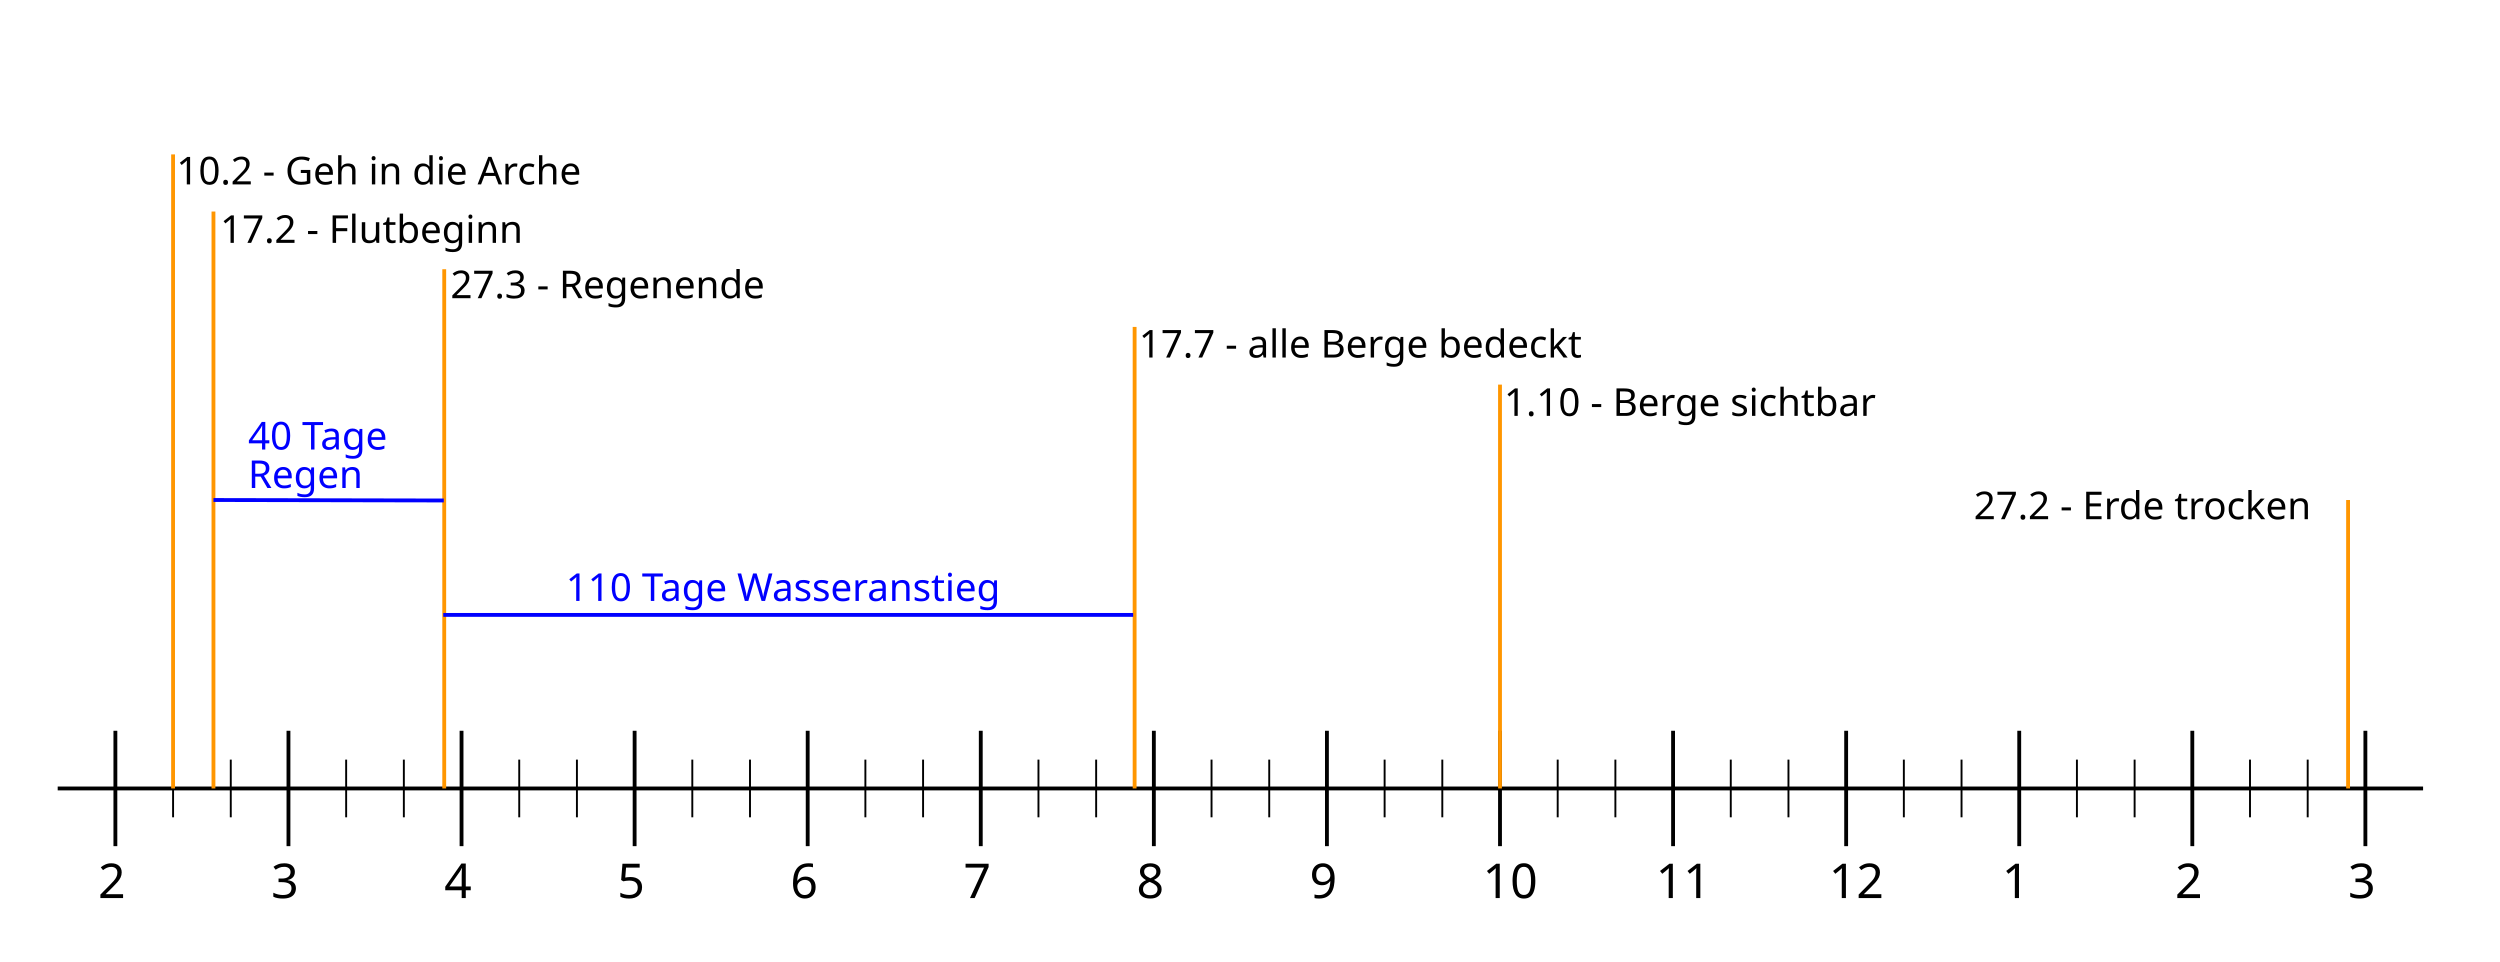
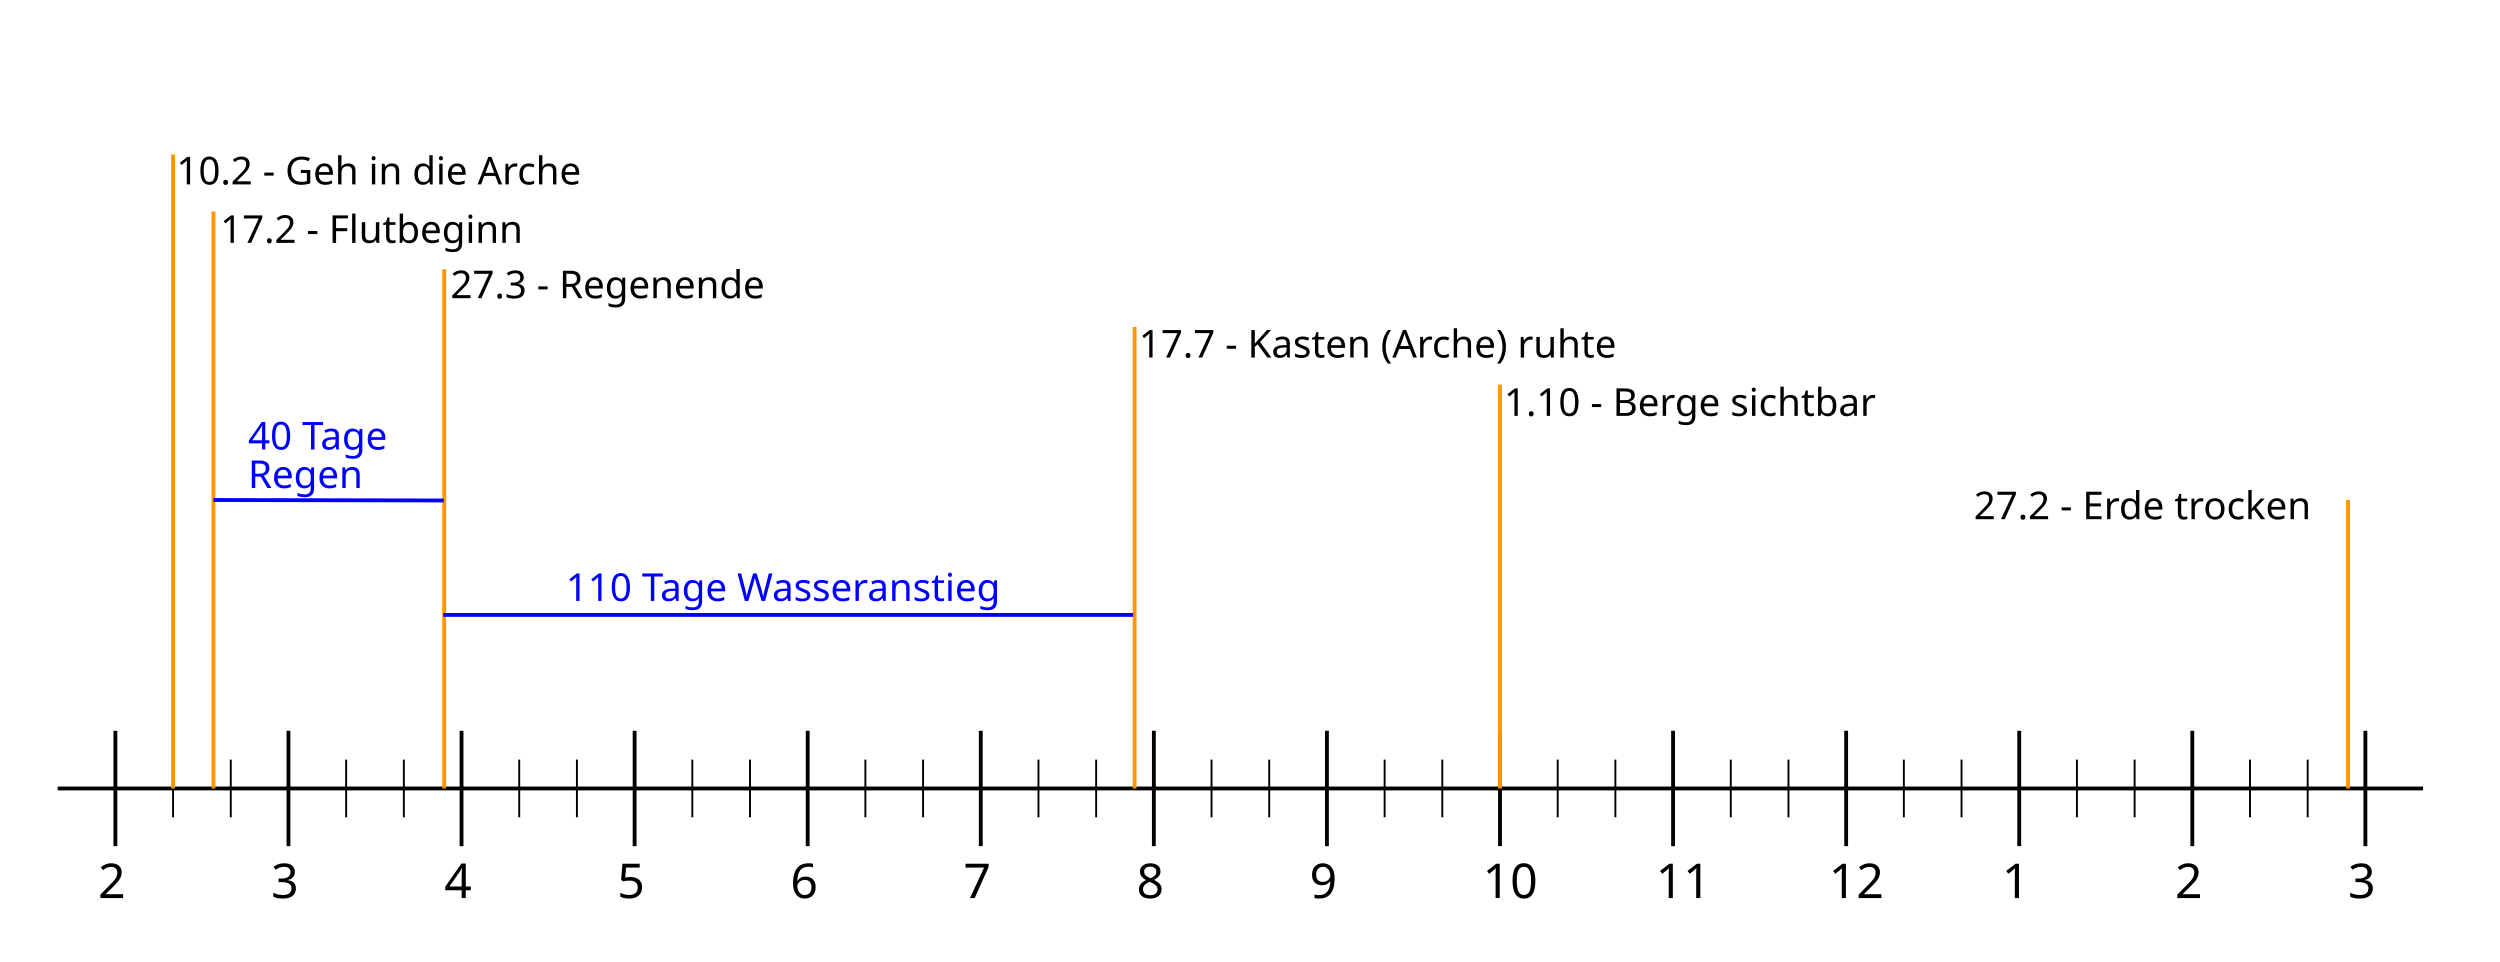
<svg xmlns="http://www.w3.org/2000/svg" width="1300" height="500" viewBox="0 0 1300 500" id="svg2" version="1.1">
  <defs id="defs4">
    <marker orient="auto" refY="0.0" refX="0.0" id="Arrow2Sstart" style="overflow:visible">
      <path id="path4845" style="fill-rule:evenodd;stroke-width:0.625;stroke-linejoin:round;stroke:#0000ff;stroke-opacity:1;fill:#0000ff;fill-opacity:1" d="M 8.719,4.034 L -2.207,0.016 L 8.719,-4.002 C 6.973,-1.63 6.983,1.616 8.719,4.034 z " transform="scale(0.3) translate(-2.3,0)" />
    </marker>
    <marker orient="auto" refY="0.0" refX="0.0" id="Arrow2Lstart" style="overflow:visible">
      <path id="path4833" style="fill-rule:evenodd;stroke-width:0.625;stroke-linejoin:round;stroke:#0000ff;stroke-opacity:1;fill:#0000ff;fill-opacity:1" d="M 8.719,4.034 L -2.207,0.016 L 8.719,-4.002 C 6.973,-1.63 6.983,1.616 8.719,4.034 z " transform="scale(1.1) translate(1,0)" />
    </marker>
    <marker orient="auto" refY="0.0" refX="0.0" id="Arrow1Lstart" style="overflow:visible">
      <path id="path4815" d="M 0.0,0.0 L 5.0,-5.0 L -12.5,0.0 L 5.0,5.0 L 0.0,0.0 z " style="fill-rule:evenodd;stroke:#0000ff;stroke-width:1pt;stroke-opacity:1;fill:#0000ff;fill-opacity:1" transform="scale(0.8) translate(12.5,0)" />
    </marker>
    <marker orient="auto" refY="0.0" refX="0.0" id="Arrow1Mstart" style="overflow:visible">
      <path id="path4821" d="M 0.0,0.0 L 5.0,-5.0 L -12.5,0.0 L 5.0,5.0 L 0.0,0.0 z " style="fill-rule:evenodd;stroke:#0000ff;stroke-width:1pt;stroke-opacity:1;fill:#0000ff;fill-opacity:1" transform="scale(0.4) translate(10,0)" />
    </marker>
  </defs>
  <g id="layer1" transform="translate(0,-552.3622)">
    <path style="color:#000000;clip-rule:nonzero;display:inline;overflow:visible;visibility:visible;opacity:1;isolation:auto;mix-blend-mode:normal;color-interpolation:sRGB;color-interpolation-filters:linearRGB;solid-color:#000000;solid-opacity:1;fill:none;fill-opacity:1;fill-rule:evenodd;stroke:#000000;stroke-width:2;stroke-linecap:butt;stroke-linejoin:miter;stroke-miterlimit:4;stroke-dasharray:none;stroke-dashoffset:0;stroke-opacity:1;color-rendering:auto;image-rendering:auto;shape-rendering:auto;text-rendering:auto;enable-background:accumulate" d="m 30,962.362 1230,0" id="path4229" />
    <path style="color:#000000;clip-rule:nonzero;display:inline;overflow:visible;visibility:visible;opacity:1;isolation:auto;mix-blend-mode:normal;color-interpolation:sRGB;color-interpolation-filters:linearRGB;solid-color:#000000;solid-opacity:1;fill:none;fill-opacity:1;fill-rule:evenodd;stroke:#000000;stroke-width:2;stroke-linecap:butt;stroke-linejoin:miter;stroke-miterlimit:4;stroke-dasharray:none;stroke-dashoffset:0;stroke-opacity:1;color-rendering:auto;image-rendering:auto;shape-rendering:auto;text-rendering:auto;enable-background:accumulate" d="m 60,992.362 0,-60" id="path4231" />
    <path style="color:#000000;clip-rule:nonzero;display:inline;overflow:visible;visibility:visible;opacity:1;isolation:auto;mix-blend-mode:normal;color-interpolation:sRGB;color-interpolation-filters:linearRGB;solid-color:#000000;solid-opacity:1;fill:none;fill-opacity:1;fill-rule:evenodd;stroke:#000000;stroke-width:2;stroke-linecap:butt;stroke-linejoin:miter;stroke-miterlimit:4;stroke-dasharray:none;stroke-dashoffset:0;stroke-opacity:1;color-rendering:auto;image-rendering:auto;shape-rendering:auto;text-rendering:auto;enable-background:accumulate" d="m 150,992.362 0,-60" id="path4231-4" />
    <path style="color:#000000;clip-rule:nonzero;display:inline;overflow:visible;visibility:visible;opacity:1;isolation:auto;mix-blend-mode:normal;color-interpolation:sRGB;color-interpolation-filters:linearRGB;solid-color:#000000;solid-opacity:1;fill:none;fill-opacity:1;fill-rule:evenodd;stroke:#000000;stroke-width:2;stroke-linecap:butt;stroke-linejoin:miter;stroke-miterlimit:4;stroke-dasharray:none;stroke-dashoffset:0;stroke-opacity:1;color-rendering:auto;image-rendering:auto;shape-rendering:auto;text-rendering:auto;enable-background:accumulate" d="m 240,992.362 0,-60" id="path4231-9" />
    <path style="color:#000000;clip-rule:nonzero;display:inline;overflow:visible;visibility:visible;opacity:1;isolation:auto;mix-blend-mode:normal;color-interpolation:sRGB;color-interpolation-filters:linearRGB;solid-color:#000000;solid-opacity:1;fill:none;fill-opacity:1;fill-rule:evenodd;stroke:#000000;stroke-width:2;stroke-linecap:butt;stroke-linejoin:miter;stroke-miterlimit:4;stroke-dasharray:none;stroke-dashoffset:0;stroke-opacity:1;color-rendering:auto;image-rendering:auto;shape-rendering:auto;text-rendering:auto;enable-background:accumulate" d="m 330,992.362 0,-60" id="path4231-0" />
    <path style="color:#000000;clip-rule:nonzero;display:inline;overflow:visible;visibility:visible;opacity:1;isolation:auto;mix-blend-mode:normal;color-interpolation:sRGB;color-interpolation-filters:linearRGB;solid-color:#000000;solid-opacity:1;fill:none;fill-opacity:1;fill-rule:evenodd;stroke:#000000;stroke-width:2;stroke-linecap:butt;stroke-linejoin:miter;stroke-miterlimit:4;stroke-dasharray:none;stroke-dashoffset:0;stroke-opacity:1;color-rendering:auto;image-rendering:auto;shape-rendering:auto;text-rendering:auto;enable-background:accumulate" d="m 420,992.362 0,-60" id="path4231-5" />
    <path style="color:#000000;clip-rule:nonzero;display:inline;overflow:visible;visibility:visible;opacity:1;isolation:auto;mix-blend-mode:normal;color-interpolation:sRGB;color-interpolation-filters:linearRGB;solid-color:#000000;solid-opacity:1;fill:none;fill-opacity:1;fill-rule:evenodd;stroke:#000000;stroke-width:2;stroke-linecap:butt;stroke-linejoin:miter;stroke-miterlimit:4;stroke-dasharray:none;stroke-dashoffset:0;stroke-opacity:1;color-rendering:auto;image-rendering:auto;shape-rendering:auto;text-rendering:auto;enable-background:accumulate" d="m 510,992.362 0,-60" id="path4231-00" />
    <path style="color:#000000;clip-rule:nonzero;display:inline;overflow:visible;visibility:visible;opacity:1;isolation:auto;mix-blend-mode:normal;color-interpolation:sRGB;color-interpolation-filters:linearRGB;solid-color:#000000;solid-opacity:1;fill:none;fill-opacity:1;fill-rule:evenodd;stroke:#000000;stroke-width:2;stroke-linecap:butt;stroke-linejoin:miter;stroke-miterlimit:4;stroke-dasharray:none;stroke-dashoffset:0;stroke-opacity:1;color-rendering:auto;image-rendering:auto;shape-rendering:auto;text-rendering:auto;enable-background:accumulate" d="m 600,992.362 0,-60" id="path4231-91" />
    <path style="color:#000000;clip-rule:nonzero;display:inline;overflow:visible;visibility:visible;opacity:1;isolation:auto;mix-blend-mode:normal;color-interpolation:sRGB;color-interpolation-filters:linearRGB;solid-color:#000000;solid-opacity:1;fill:none;fill-opacity:1;fill-rule:evenodd;stroke:#000000;stroke-width:2;stroke-linecap:butt;stroke-linejoin:miter;stroke-miterlimit:4;stroke-dasharray:none;stroke-dashoffset:0;stroke-opacity:1;color-rendering:auto;image-rendering:auto;shape-rendering:auto;text-rendering:auto;enable-background:accumulate" d="m 690,992.362 0,-60" id="path4231-51" />
    <path style="color:#000000;clip-rule:nonzero;display:inline;overflow:visible;visibility:visible;opacity:1;isolation:auto;mix-blend-mode:normal;color-interpolation:sRGB;color-interpolation-filters:linearRGB;solid-color:#000000;solid-opacity:1;fill:none;fill-opacity:1;fill-rule:evenodd;stroke:#000000;stroke-width:2;stroke-linecap:butt;stroke-linejoin:miter;stroke-miterlimit:4;stroke-dasharray:none;stroke-dashoffset:0;stroke-opacity:1;color-rendering:auto;image-rendering:auto;shape-rendering:auto;text-rendering:auto;enable-background:accumulate" d="m 780,992.362 0,-60" id="path4231-6" />
    <path style="color:#000000;clip-rule:nonzero;display:inline;overflow:visible;visibility:visible;opacity:1;isolation:auto;mix-blend-mode:normal;color-interpolation:sRGB;color-interpolation-filters:linearRGB;solid-color:#000000;solid-opacity:1;fill:none;fill-opacity:1;fill-rule:evenodd;stroke:#000000;stroke-width:2;stroke-linecap:butt;stroke-linejoin:miter;stroke-miterlimit:4;stroke-dasharray:none;stroke-dashoffset:0;stroke-opacity:1;color-rendering:auto;image-rendering:auto;shape-rendering:auto;text-rendering:auto;enable-background:accumulate" d="m 870,992.362 0,-60" id="path4231-2" />
    <path style="color:#000000;clip-rule:nonzero;display:inline;overflow:visible;visibility:visible;opacity:1;isolation:auto;mix-blend-mode:normal;color-interpolation:sRGB;color-interpolation-filters:linearRGB;solid-color:#000000;solid-opacity:1;fill:none;fill-opacity:1;fill-rule:evenodd;stroke:#000000;stroke-width:2;stroke-linecap:butt;stroke-linejoin:miter;stroke-miterlimit:4;stroke-dasharray:none;stroke-dashoffset:0;stroke-opacity:1;color-rendering:auto;image-rendering:auto;shape-rendering:auto;text-rendering:auto;enable-background:accumulate" d="m 960,992.362 0,-60" id="path4231-45" />
    <path style="color:#000000;clip-rule:nonzero;display:inline;overflow:visible;visibility:visible;opacity:1;isolation:auto;mix-blend-mode:normal;color-interpolation:sRGB;color-interpolation-filters:linearRGB;solid-color:#000000;solid-opacity:1;fill:none;fill-opacity:1;fill-rule:evenodd;stroke:#000000;stroke-width:2;stroke-linecap:butt;stroke-linejoin:miter;stroke-miterlimit:4;stroke-dasharray:none;stroke-dashoffset:0;stroke-opacity:1;color-rendering:auto;image-rendering:auto;shape-rendering:auto;text-rendering:auto;enable-background:accumulate" d="m 1050,992.362 0,-60" id="path4231-46" />
    <path style="color:#000000;clip-rule:nonzero;display:inline;overflow:visible;visibility:visible;opacity:1;isolation:auto;mix-blend-mode:normal;color-interpolation:sRGB;color-interpolation-filters:linearRGB;solid-color:#000000;solid-opacity:1;fill:none;fill-opacity:1;fill-rule:evenodd;stroke:#000000;stroke-width:2;stroke-linecap:butt;stroke-linejoin:miter;stroke-miterlimit:4;stroke-dasharray:none;stroke-dashoffset:0;stroke-opacity:1;color-rendering:auto;image-rendering:auto;shape-rendering:auto;text-rendering:auto;enable-background:accumulate" d="m 1140,992.362 0,-60" id="path4231-92" />
    <path style="color:#000000;clip-rule:nonzero;display:inline;overflow:visible;visibility:visible;opacity:1;isolation:auto;mix-blend-mode:normal;color-interpolation:sRGB;color-interpolation-filters:linearRGB;solid-color:#000000;solid-opacity:1;fill:none;fill-opacity:1;fill-rule:evenodd;stroke:#000000;stroke-width:2;stroke-linecap:butt;stroke-linejoin:miter;stroke-miterlimit:4;stroke-dasharray:none;stroke-dashoffset:0;stroke-opacity:1;color-rendering:auto;image-rendering:auto;shape-rendering:auto;text-rendering:auto;enable-background:accumulate" d="m 1230,992.362 0,-60" id="path4231-54" />
    <text xml:space="preserve" style="font-style:normal;font-weight:normal;font-size:40px;line-height:125%;font-family:sans-serif;letter-spacing:0px;word-spacing:0px;fill:#000000;fill-opacity:1;stroke:none;stroke-width:1px;stroke-linecap:butt;stroke-linejoin:miter;stroke-opacity:1" x="540" y="602.362" id="text4438">
      <tspan id="tspan4440" x="540" y="602.362" />
    </text>
  </g>
  <g id="layer3" />
  <g id="layer2">
    <text xml:space="preserve" style="font-style:normal;font-variant:normal;font-weight:normal;font-stretch:normal;font-size:25px;line-height:125%;font-family:sans-serif;-inkscape-font-specification:'sans-serif, Normal';text-align:start;letter-spacing:0px;word-spacing:0px;writing-mode:lr-tb;text-anchor:start;fill:#000000;fill-opacity:1;stroke:none;stroke-width:1px;stroke-linecap:butt;stroke-linejoin:miter;stroke-opacity:1" x="51" y="467" id="text4320">
      <tspan id="tspan4322" x="51" y="467">2</tspan>
    </text>
    <text xml:space="preserve" style="font-style:normal;font-variant:normal;font-weight:normal;font-stretch:normal;font-size:25px;line-height:125%;font-family:sans-serif;-inkscape-font-specification:'sans-serif, Normal';text-align:start;letter-spacing:0px;word-spacing:0px;writing-mode:lr-tb;text-anchor:start;fill:#000000;fill-opacity:1;stroke:none;stroke-width:1px;stroke-linecap:butt;stroke-linejoin:miter;stroke-opacity:1" x="141" y="467" id="text4320-9">
      <tspan id="tspan4322-8" x="141" y="467">3</tspan>
    </text>
    <text xml:space="preserve" style="font-style:normal;font-variant:normal;font-weight:normal;font-stretch:normal;font-size:25px;line-height:125%;font-family:sans-serif;-inkscape-font-specification:'sans-serif, Normal';text-align:start;letter-spacing:0px;word-spacing:0px;writing-mode:lr-tb;text-anchor:start;fill:#000000;fill-opacity:1;stroke:none;stroke-width:1px;stroke-linecap:butt;stroke-linejoin:miter;stroke-opacity:1" x="231" y="467" id="text4320-4">
      <tspan id="tspan4322-4" x="231" y="467">4</tspan>
    </text>
    <text xml:space="preserve" style="font-style:normal;font-variant:normal;font-weight:normal;font-stretch:normal;font-size:25px;line-height:125%;font-family:sans-serif;-inkscape-font-specification:'sans-serif, Normal';text-align:start;letter-spacing:0px;word-spacing:0px;writing-mode:lr-tb;text-anchor:start;fill:#000000;fill-opacity:1;stroke:none;stroke-width:1px;stroke-linecap:butt;stroke-linejoin:miter;stroke-opacity:1" x="321" y="467" id="text4320-6">
      <tspan id="tspan4322-1" x="321" y="467">5</tspan>
    </text>
    <text xml:space="preserve" style="font-style:normal;font-variant:normal;font-weight:normal;font-stretch:normal;font-size:25px;line-height:125%;font-family:sans-serif;-inkscape-font-specification:'sans-serif, Normal';text-align:start;letter-spacing:0px;word-spacing:0px;writing-mode:lr-tb;text-anchor:start;fill:#000000;fill-opacity:1;stroke:none;stroke-width:1px;stroke-linecap:butt;stroke-linejoin:miter;stroke-opacity:1" x="411" y="467" id="text4320-65">
      <tspan id="tspan4322-5" x="411" y="467">6</tspan>
    </text>
    <text xml:space="preserve" style="font-style:normal;font-variant:normal;font-weight:normal;font-stretch:normal;font-size:25px;line-height:125%;font-family:sans-serif;-inkscape-font-specification:'sans-serif, Normal';text-align:start;letter-spacing:0px;word-spacing:0px;writing-mode:lr-tb;text-anchor:start;fill:#000000;fill-opacity:1;stroke:none;stroke-width:1px;stroke-linecap:butt;stroke-linejoin:miter;stroke-opacity:1" x="501" y="467" id="text4320-1">
      <tspan id="tspan4322-59" x="501" y="467">7</tspan>
    </text>
    <text xml:space="preserve" style="font-style:normal;font-variant:normal;font-weight:normal;font-stretch:normal;font-size:25px;line-height:125%;font-family:sans-serif;-inkscape-font-specification:'sans-serif, Normal';text-align:start;letter-spacing:0px;word-spacing:0px;writing-mode:lr-tb;text-anchor:start;fill:#000000;fill-opacity:1;stroke:none;stroke-width:1px;stroke-linecap:butt;stroke-linejoin:miter;stroke-opacity:1" x="591" y="467" id="text4320-7">
      <tspan id="tspan4322-2" x="591" y="467">8</tspan>
    </text>
    <text xml:space="preserve" style="font-style:normal;font-variant:normal;font-weight:normal;font-stretch:normal;font-size:25px;line-height:125%;font-family:sans-serif;-inkscape-font-specification:'sans-serif, Normal';text-align:start;letter-spacing:0px;word-spacing:0px;writing-mode:lr-tb;text-anchor:start;fill:#000000;fill-opacity:1;stroke:none;stroke-width:1px;stroke-linecap:butt;stroke-linejoin:miter;stroke-opacity:1" x="681" y="467" id="text4320-8">
      <tspan id="tspan4322-26" x="681" y="467">9</tspan>
    </text>
    <text xml:space="preserve" style="font-style:normal;font-variant:normal;font-weight:normal;font-stretch:normal;font-size:25px;line-height:125%;font-family:sans-serif;-inkscape-font-specification:'sans-serif, Normal';text-align:start;letter-spacing:0px;word-spacing:0px;writing-mode:lr-tb;text-anchor:start;fill:#000000;fill-opacity:1;stroke:none;stroke-width:1px;stroke-linecap:butt;stroke-linejoin:miter;stroke-opacity:1" x="771" y="467" id="text4320-79">
      <tspan id="tspan4322-89" x="771" y="467">10</tspan>
    </text>
    <text xml:space="preserve" style="font-style:normal;font-variant:normal;font-weight:normal;font-stretch:normal;font-size:25px;line-height:125%;font-family:sans-serif;-inkscape-font-specification:'sans-serif, Normal';text-align:start;letter-spacing:0px;word-spacing:0px;writing-mode:lr-tb;text-anchor:start;fill:#000000;fill-opacity:1;stroke:none;stroke-width:1px;stroke-linecap:butt;stroke-linejoin:miter;stroke-opacity:1" x="861" y="467" id="text4320-95">
      <tspan id="tspan4322-28" x="861" y="467">11</tspan>
    </text>
    <text xml:space="preserve" style="font-style:normal;font-variant:normal;font-weight:normal;font-stretch:normal;font-size:25px;line-height:125%;font-family:sans-serif;-inkscape-font-specification:'sans-serif, Normal';text-align:start;letter-spacing:0px;word-spacing:0px;writing-mode:lr-tb;text-anchor:start;fill:#000000;fill-opacity:1;stroke:none;stroke-width:1px;stroke-linecap:butt;stroke-linejoin:miter;stroke-opacity:1" x="951" y="467" id="text4320-83">
      <tspan id="tspan4322-47" x="951" y="467">12</tspan>
    </text>
    <text xml:space="preserve" style="font-style:normal;font-variant:normal;font-weight:normal;font-stretch:normal;font-size:25px;line-height:125%;font-family:sans-serif;-inkscape-font-specification:'sans-serif, Normal';text-align:start;letter-spacing:0px;word-spacing:0px;writing-mode:lr-tb;text-anchor:start;fill:#000000;fill-opacity:1;stroke:none;stroke-width:1px;stroke-linecap:butt;stroke-linejoin:miter;stroke-opacity:1" x="1041" y="467" id="text4320-11">
      <tspan id="tspan4322-6" x="1041" y="467">1</tspan>
    </text>
    <text xml:space="preserve" style="font-style:normal;font-variant:normal;font-weight:normal;font-stretch:normal;font-size:25px;line-height:125%;font-family:sans-serif;-inkscape-font-specification:'sans-serif, Normal';text-align:start;letter-spacing:0px;word-spacing:0px;writing-mode:lr-tb;text-anchor:start;fill:#000000;fill-opacity:1;stroke:none;stroke-width:1px;stroke-linecap:butt;stroke-linejoin:miter;stroke-opacity:1" x="1131" y="467" id="text4320-0">
      <tspan id="tspan4322-9" x="1131" y="467">2</tspan>
    </text>
    <text xml:space="preserve" style="font-style:normal;font-variant:normal;font-weight:normal;font-stretch:normal;font-size:25px;line-height:125%;font-family:sans-serif;-inkscape-font-specification:'sans-serif, Normal';text-align:start;letter-spacing:0px;word-spacing:0px;writing-mode:lr-tb;text-anchor:start;fill:#000000;fill-opacity:1;stroke:none;stroke-width:1px;stroke-linecap:butt;stroke-linejoin:miter;stroke-opacity:1" x="1221" y="467" id="text4320-92">
      <tspan id="tspan4322-80" x="1221" y="467">3</tspan>
    </text>
  </g>
  <path style="color:#000000;clip-rule:nonzero;display:inline;overflow:visible;visibility:visible;opacity:1;isolation:auto;mix-blend-mode:normal;color-interpolation:sRGB;color-interpolation-filters:linearRGB;solid-color:#000000;solid-opacity:1;fill:none;fill-opacity:1;fill-rule:evenodd;stroke:#000000;stroke-width:1;stroke-linecap:butt;stroke-linejoin:miter;stroke-miterlimit:4;stroke-dasharray:none;stroke-dashoffset:0;stroke-opacity:1;color-rendering:auto;image-rendering:auto;shape-rendering:auto;text-rendering:auto;enable-background:accumulate" d="m 90,425 0,-30" id="path4636" />
  <path style="color:#000000;clip-rule:nonzero;display:inline;overflow:visible;visibility:visible;opacity:1;isolation:auto;mix-blend-mode:normal;color-interpolation:sRGB;color-interpolation-filters:linearRGB;solid-color:#000000;solid-opacity:1;fill:none;fill-opacity:1;fill-rule:evenodd;stroke:#000000;stroke-width:1;stroke-linecap:butt;stroke-linejoin:miter;stroke-miterlimit:4;stroke-dasharray:none;stroke-dashoffset:0;stroke-opacity:1;color-rendering:auto;image-rendering:auto;shape-rendering:auto;text-rendering:auto;enable-background:accumulate" d="m 120,425 0,-30" id="path4636-9" />
  <path style="color:#000000;clip-rule:nonzero;display:inline;overflow:visible;visibility:visible;opacity:1;isolation:auto;mix-blend-mode:normal;color-interpolation:sRGB;color-interpolation-filters:linearRGB;solid-color:#000000;solid-opacity:1;fill:none;fill-opacity:1;fill-rule:evenodd;stroke:#000000;stroke-width:1;stroke-linecap:butt;stroke-linejoin:miter;stroke-miterlimit:4;stroke-dasharray:none;stroke-dashoffset:0;stroke-opacity:1;color-rendering:auto;image-rendering:auto;shape-rendering:auto;text-rendering:auto;enable-background:accumulate" d="m 180,425 0,-30" id="path4636-5" />
  <path style="color:#000000;clip-rule:nonzero;display:inline;overflow:visible;visibility:visible;opacity:1;isolation:auto;mix-blend-mode:normal;color-interpolation:sRGB;color-interpolation-filters:linearRGB;solid-color:#000000;solid-opacity:1;fill:none;fill-opacity:1;fill-rule:evenodd;stroke:#000000;stroke-width:1;stroke-linecap:butt;stroke-linejoin:miter;stroke-miterlimit:4;stroke-dasharray:none;stroke-dashoffset:0;stroke-opacity:1;color-rendering:auto;image-rendering:auto;shape-rendering:auto;text-rendering:auto;enable-background:accumulate" d="m 210,425 0,-30" id="path4636-9-1" />
  <path style="color:#000000;clip-rule:nonzero;display:inline;overflow:visible;visibility:visible;opacity:1;isolation:auto;mix-blend-mode:normal;color-interpolation:sRGB;color-interpolation-filters:linearRGB;solid-color:#000000;solid-opacity:1;fill:none;fill-opacity:1;fill-rule:evenodd;stroke:#000000;stroke-width:1;stroke-linecap:butt;stroke-linejoin:miter;stroke-miterlimit:4;stroke-dasharray:none;stroke-dashoffset:0;stroke-opacity:1;color-rendering:auto;image-rendering:auto;shape-rendering:auto;text-rendering:auto;enable-background:accumulate" d="m 270,425 0,-30" id="path4636-6" />
  <path style="color:#000000;clip-rule:nonzero;display:inline;overflow:visible;visibility:visible;opacity:1;isolation:auto;mix-blend-mode:normal;color-interpolation:sRGB;color-interpolation-filters:linearRGB;solid-color:#000000;solid-opacity:1;fill:none;fill-opacity:1;fill-rule:evenodd;stroke:#000000;stroke-width:1;stroke-linecap:butt;stroke-linejoin:miter;stroke-miterlimit:4;stroke-dasharray:none;stroke-dashoffset:0;stroke-opacity:1;color-rendering:auto;image-rendering:auto;shape-rendering:auto;text-rendering:auto;enable-background:accumulate" d="m 300,425 0,-30" id="path4636-9-4" />
  <path style="color:#000000;clip-rule:nonzero;display:inline;overflow:visible;visibility:visible;opacity:1;isolation:auto;mix-blend-mode:normal;color-interpolation:sRGB;color-interpolation-filters:linearRGB;solid-color:#000000;solid-opacity:1;fill:none;fill-opacity:1;fill-rule:evenodd;stroke:#000000;stroke-width:1;stroke-linecap:butt;stroke-linejoin:miter;stroke-miterlimit:4;stroke-dasharray:none;stroke-dashoffset:0;stroke-opacity:1;color-rendering:auto;image-rendering:auto;shape-rendering:auto;text-rendering:auto;enable-background:accumulate" d="m 360,425 0,-30" id="path4636-1" />
  <path style="color:#000000;clip-rule:nonzero;display:inline;overflow:visible;visibility:visible;opacity:1;isolation:auto;mix-blend-mode:normal;color-interpolation:sRGB;color-interpolation-filters:linearRGB;solid-color:#000000;solid-opacity:1;fill:none;fill-opacity:1;fill-rule:evenodd;stroke:#000000;stroke-width:1;stroke-linecap:butt;stroke-linejoin:miter;stroke-miterlimit:4;stroke-dasharray:none;stroke-dashoffset:0;stroke-opacity:1;color-rendering:auto;image-rendering:auto;shape-rendering:auto;text-rendering:auto;enable-background:accumulate" d="m 390,425 0,-30" id="path4636-9-3" />
  <path style="color:#000000;clip-rule:nonzero;display:inline;overflow:visible;visibility:visible;opacity:1;isolation:auto;mix-blend-mode:normal;color-interpolation:sRGB;color-interpolation-filters:linearRGB;solid-color:#000000;solid-opacity:1;fill:none;fill-opacity:1;fill-rule:evenodd;stroke:#000000;stroke-width:1;stroke-linecap:butt;stroke-linejoin:miter;stroke-miterlimit:4;stroke-dasharray:none;stroke-dashoffset:0;stroke-opacity:1;color-rendering:auto;image-rendering:auto;shape-rendering:auto;text-rendering:auto;enable-background:accumulate" d="m 450,425 0,-30" id="path4636-7" />
  <path style="color:#000000;clip-rule:nonzero;display:inline;overflow:visible;visibility:visible;opacity:1;isolation:auto;mix-blend-mode:normal;color-interpolation:sRGB;color-interpolation-filters:linearRGB;solid-color:#000000;solid-opacity:1;fill:none;fill-opacity:1;fill-rule:evenodd;stroke:#000000;stroke-width:1;stroke-linecap:butt;stroke-linejoin:miter;stroke-miterlimit:4;stroke-dasharray:none;stroke-dashoffset:0;stroke-opacity:1;color-rendering:auto;image-rendering:auto;shape-rendering:auto;text-rendering:auto;enable-background:accumulate" d="m 480,425 0,-30" id="path4636-9-30" />
  <path style="color:#000000;clip-rule:nonzero;display:inline;overflow:visible;visibility:visible;opacity:1;isolation:auto;mix-blend-mode:normal;color-interpolation:sRGB;color-interpolation-filters:linearRGB;solid-color:#000000;solid-opacity:1;fill:none;fill-opacity:1;fill-rule:evenodd;stroke:#000000;stroke-width:1;stroke-linecap:butt;stroke-linejoin:miter;stroke-miterlimit:4;stroke-dasharray:none;stroke-dashoffset:0;stroke-opacity:1;color-rendering:auto;image-rendering:auto;shape-rendering:auto;text-rendering:auto;enable-background:accumulate" d="m 540,425 0,-30" id="path4636-3" />
  <path style="color:#000000;clip-rule:nonzero;display:inline;overflow:visible;visibility:visible;opacity:1;isolation:auto;mix-blend-mode:normal;color-interpolation:sRGB;color-interpolation-filters:linearRGB;solid-color:#000000;solid-opacity:1;fill:none;fill-opacity:1;fill-rule:evenodd;stroke:#000000;stroke-width:1;stroke-linecap:butt;stroke-linejoin:miter;stroke-miterlimit:4;stroke-dasharray:none;stroke-dashoffset:0;stroke-opacity:1;color-rendering:auto;image-rendering:auto;shape-rendering:auto;text-rendering:auto;enable-background:accumulate" d="m 570,425 0,-30" id="path4636-9-5" />
  <path style="color:#000000;clip-rule:nonzero;display:inline;overflow:visible;visibility:visible;opacity:1;isolation:auto;mix-blend-mode:normal;color-interpolation:sRGB;color-interpolation-filters:linearRGB;solid-color:#000000;solid-opacity:1;fill:none;fill-opacity:1;fill-rule:evenodd;stroke:#000000;stroke-width:1;stroke-linecap:butt;stroke-linejoin:miter;stroke-miterlimit:4;stroke-dasharray:none;stroke-dashoffset:0;stroke-opacity:1;color-rendering:auto;image-rendering:auto;shape-rendering:auto;text-rendering:auto;enable-background:accumulate" d="m 630,425 0,-30" id="path4636-65" />
  <path style="color:#000000;clip-rule:nonzero;display:inline;overflow:visible;visibility:visible;opacity:1;isolation:auto;mix-blend-mode:normal;color-interpolation:sRGB;color-interpolation-filters:linearRGB;solid-color:#000000;solid-opacity:1;fill:none;fill-opacity:1;fill-rule:evenodd;stroke:#000000;stroke-width:1;stroke-linecap:butt;stroke-linejoin:miter;stroke-miterlimit:4;stroke-dasharray:none;stroke-dashoffset:0;stroke-opacity:1;color-rendering:auto;image-rendering:auto;shape-rendering:auto;text-rendering:auto;enable-background:accumulate" d="m 660,425 0,-30" id="path4636-9-33" />
  <path style="color:#000000;clip-rule:nonzero;display:inline;overflow:visible;visibility:visible;opacity:1;isolation:auto;mix-blend-mode:normal;color-interpolation:sRGB;color-interpolation-filters:linearRGB;solid-color:#000000;solid-opacity:1;fill:none;fill-opacity:1;fill-rule:evenodd;stroke:#000000;stroke-width:1;stroke-linecap:butt;stroke-linejoin:miter;stroke-miterlimit:4;stroke-dasharray:none;stroke-dashoffset:0;stroke-opacity:1;color-rendering:auto;image-rendering:auto;shape-rendering:auto;text-rendering:auto;enable-background:accumulate" d="m 720,425 0,-30" id="path4636-2" />
  <path style="color:#000000;clip-rule:nonzero;display:inline;overflow:visible;visibility:visible;opacity:1;isolation:auto;mix-blend-mode:normal;color-interpolation:sRGB;color-interpolation-filters:linearRGB;solid-color:#000000;solid-opacity:1;fill:none;fill-opacity:1;fill-rule:evenodd;stroke:#000000;stroke-width:1;stroke-linecap:butt;stroke-linejoin:miter;stroke-miterlimit:4;stroke-dasharray:none;stroke-dashoffset:0;stroke-opacity:1;color-rendering:auto;image-rendering:auto;shape-rendering:auto;text-rendering:auto;enable-background:accumulate" d="m 750,425 0,-30" id="path4636-9-18" />
  <path style="color:#000000;clip-rule:nonzero;display:inline;overflow:visible;visibility:visible;opacity:1;isolation:auto;mix-blend-mode:normal;color-interpolation:sRGB;color-interpolation-filters:linearRGB;solid-color:#000000;solid-opacity:1;fill:none;fill-opacity:1;fill-rule:evenodd;stroke:#000000;stroke-width:1;stroke-linecap:butt;stroke-linejoin:miter;stroke-miterlimit:4;stroke-dasharray:none;stroke-dashoffset:0;stroke-opacity:1;color-rendering:auto;image-rendering:auto;shape-rendering:auto;text-rendering:auto;enable-background:accumulate" d="m 810,425 0,-30" id="path4636-8" />
  <path style="color:#000000;clip-rule:nonzero;display:inline;overflow:visible;visibility:visible;opacity:1;isolation:auto;mix-blend-mode:normal;color-interpolation:sRGB;color-interpolation-filters:linearRGB;solid-color:#000000;solid-opacity:1;fill:none;fill-opacity:1;fill-rule:evenodd;stroke:#000000;stroke-width:1;stroke-linecap:butt;stroke-linejoin:miter;stroke-miterlimit:4;stroke-dasharray:none;stroke-dashoffset:0;stroke-opacity:1;color-rendering:auto;image-rendering:auto;shape-rendering:auto;text-rendering:auto;enable-background:accumulate" d="m 840,425 0,-30" id="path4636-9-49" />
  <path style="color:#000000;clip-rule:nonzero;display:inline;overflow:visible;visibility:visible;opacity:1;isolation:auto;mix-blend-mode:normal;color-interpolation:sRGB;color-interpolation-filters:linearRGB;solid-color:#000000;solid-opacity:1;fill:none;fill-opacity:1;fill-rule:evenodd;stroke:#000000;stroke-width:1;stroke-linecap:butt;stroke-linejoin:miter;stroke-miterlimit:4;stroke-dasharray:none;stroke-dashoffset:0;stroke-opacity:1;color-rendering:auto;image-rendering:auto;shape-rendering:auto;text-rendering:auto;enable-background:accumulate" d="m 900,425 0,-30" id="path4636-84" />
  <path style="color:#000000;clip-rule:nonzero;display:inline;overflow:visible;visibility:visible;opacity:1;isolation:auto;mix-blend-mode:normal;color-interpolation:sRGB;color-interpolation-filters:linearRGB;solid-color:#000000;solid-opacity:1;fill:none;fill-opacity:1;fill-rule:evenodd;stroke:#000000;stroke-width:1;stroke-linecap:butt;stroke-linejoin:miter;stroke-miterlimit:4;stroke-dasharray:none;stroke-dashoffset:0;stroke-opacity:1;color-rendering:auto;image-rendering:auto;shape-rendering:auto;text-rendering:auto;enable-background:accumulate" d="m 930,425 0,-30" id="path4636-9-9" />
  <path style="color:#000000;clip-rule:nonzero;display:inline;overflow:visible;visibility:visible;opacity:1;isolation:auto;mix-blend-mode:normal;color-interpolation:sRGB;color-interpolation-filters:linearRGB;solid-color:#000000;solid-opacity:1;fill:none;fill-opacity:1;fill-rule:evenodd;stroke:#000000;stroke-width:1;stroke-linecap:butt;stroke-linejoin:miter;stroke-miterlimit:4;stroke-dasharray:none;stroke-dashoffset:0;stroke-opacity:1;color-rendering:auto;image-rendering:auto;shape-rendering:auto;text-rendering:auto;enable-background:accumulate" d="m 990,425 0,-30" id="path4636-68" />
  <path style="color:#000000;clip-rule:nonzero;display:inline;overflow:visible;visibility:visible;opacity:1;isolation:auto;mix-blend-mode:normal;color-interpolation:sRGB;color-interpolation-filters:linearRGB;solid-color:#000000;solid-opacity:1;fill:none;fill-opacity:1;fill-rule:evenodd;stroke:#000000;stroke-width:1;stroke-linecap:butt;stroke-linejoin:miter;stroke-miterlimit:4;stroke-dasharray:none;stroke-dashoffset:0;stroke-opacity:1;color-rendering:auto;image-rendering:auto;shape-rendering:auto;text-rendering:auto;enable-background:accumulate" d="m 1020,425 0,-30" id="path4636-9-2" />
  <path style="color:#000000;clip-rule:nonzero;display:inline;overflow:visible;visibility:visible;opacity:1;isolation:auto;mix-blend-mode:normal;color-interpolation:sRGB;color-interpolation-filters:linearRGB;solid-color:#000000;solid-opacity:1;fill:none;fill-opacity:1;fill-rule:evenodd;stroke:#000000;stroke-width:1;stroke-linecap:butt;stroke-linejoin:miter;stroke-miterlimit:4;stroke-dasharray:none;stroke-dashoffset:0;stroke-opacity:1;color-rendering:auto;image-rendering:auto;shape-rendering:auto;text-rendering:auto;enable-background:accumulate" d="m 1080,425 0,-30" id="path4636-32" />
  <path style="color:#000000;clip-rule:nonzero;display:inline;overflow:visible;visibility:visible;opacity:1;isolation:auto;mix-blend-mode:normal;color-interpolation:sRGB;color-interpolation-filters:linearRGB;solid-color:#000000;solid-opacity:1;fill:none;fill-opacity:1;fill-rule:evenodd;stroke:#000000;stroke-width:1;stroke-linecap:butt;stroke-linejoin:miter;stroke-miterlimit:4;stroke-dasharray:none;stroke-dashoffset:0;stroke-opacity:1;color-rendering:auto;image-rendering:auto;shape-rendering:auto;text-rendering:auto;enable-background:accumulate" d="m 1110,425 0,-30" id="path4636-9-35" />
  <path style="color:#000000;clip-rule:nonzero;display:inline;overflow:visible;visibility:visible;opacity:1;isolation:auto;mix-blend-mode:normal;color-interpolation:sRGB;color-interpolation-filters:linearRGB;solid-color:#000000;solid-opacity:1;fill:none;fill-opacity:1;fill-rule:evenodd;stroke:#000000;stroke-width:1;stroke-linecap:butt;stroke-linejoin:miter;stroke-miterlimit:4;stroke-dasharray:none;stroke-dashoffset:0;stroke-opacity:1;color-rendering:auto;image-rendering:auto;shape-rendering:auto;text-rendering:auto;enable-background:accumulate" d="m 1170,425 0,-30" id="path4636-53" />
  <path style="color:#000000;clip-rule:nonzero;display:inline;overflow:visible;visibility:visible;opacity:1;isolation:auto;mix-blend-mode:normal;color-interpolation:sRGB;color-interpolation-filters:linearRGB;solid-color:#000000;solid-opacity:1;fill:none;fill-opacity:1;fill-rule:evenodd;stroke:#000000;stroke-width:1;stroke-linecap:butt;stroke-linejoin:miter;stroke-miterlimit:4;stroke-dasharray:none;stroke-dashoffset:0;stroke-opacity:1;color-rendering:auto;image-rendering:auto;shape-rendering:auto;text-rendering:auto;enable-background:accumulate" d="m 1200,425 0,-30" id="path4636-9-51" />
  <g id="layer4">
    <path style="color:#000000;clip-rule:nonzero;display:inline;overflow:visible;visibility:visible;opacity:1;isolation:auto;mix-blend-mode:normal;color-interpolation:sRGB;color-interpolation-filters:linearRGB;solid-color:#000000;solid-opacity:1;fill:none;fill-opacity:1;fill-rule:evenodd;stroke:#ff9600;stroke-width:2;stroke-linecap:butt;stroke-linejoin:miter;stroke-miterlimit:4;stroke-dasharray:none;stroke-dashoffset:0;stroke-opacity:1;color-rendering:auto;image-rendering:auto;shape-rendering:auto;text-rendering:auto;enable-background:accumulate" d="M 90,410 90,80.291" id="path4760" />
    <text xml:space="preserve" style="font-style:normal;font-weight:normal;font-size:40px;line-height:125%;font-family:sans-serif;letter-spacing:0px;word-spacing:0px;fill:#000000;fill-opacity:1;stroke:none;stroke-width:1px;stroke-linecap:butt;stroke-linejoin:miter;stroke-opacity:1" x="91.757" y="95.899" id="text4762">
      <tspan id="tspan4764" x="91.757" y="95.899" style="font-style:normal;font-variant:normal;font-weight:normal;font-stretch:normal;font-size:20px;line-height:125%;font-family:sans-serif;-inkscape-font-specification:'sans-serif, Normal';text-align:start;writing-mode:lr-tb;text-anchor:start">10.2 - Geh in die Arche</tspan>
    </text>
    <text xml:space="preserve" style="font-style:normal;font-weight:normal;font-size:40px;line-height:125%;font-family:sans-serif;letter-spacing:0px;word-spacing:0px;fill:#000000;fill-opacity:1;stroke:none;stroke-width:1px;stroke-linecap:butt;stroke-linejoin:miter;stroke-opacity:1" x="240" y="101" id="text4766">
      <tspan id="tspan4768" x="240" y="101" />
    </text>
    <path style="color:#000000;clip-rule:nonzero;display:inline;overflow:visible;visibility:visible;opacity:1;isolation:auto;mix-blend-mode:normal;color-interpolation:sRGB;color-interpolation-filters:linearRGB;solid-color:#000000;solid-opacity:1;fill:none;fill-opacity:1;fill-rule:evenodd;stroke:#ff9600;stroke-width:2;stroke-linecap:butt;stroke-linejoin:miter;stroke-miterlimit:4;stroke-dasharray:none;stroke-dashoffset:0;stroke-opacity:1;color-rendering:auto;image-rendering:auto;shape-rendering:auto;text-rendering:auto;enable-background:accumulate" d="m 111,410 0,-300" id="path4770" />
    <text xml:space="preserve" style="color:#000000;font-style:normal;font-variant:normal;font-weight:normal;font-stretch:normal;font-size:20px;line-height:125%;font-family:sans-serif;-inkscape-font-specification:'sans-serif, Normal';text-indent:0;text-align:start;text-decoration:none;text-decoration-line:none;text-decoration-style:solid;text-decoration-color:#000000;letter-spacing:0px;word-spacing:0px;text-transform:none;direction:ltr;block-progression:tb;writing-mode:lr-tb;baseline-shift:baseline;text-anchor:start;white-space:normal;clip-rule:nonzero;display:inline;overflow:visible;visibility:visible;opacity:1;isolation:auto;mix-blend-mode:normal;color-interpolation:sRGB;color-interpolation-filters:linearRGB;solid-color:#000000;solid-opacity:1;fill:#000000;fill-opacity:1;fill-rule:nonzero;stroke:none;stroke-width:1px;stroke-linecap:butt;stroke-linejoin:miter;stroke-miterlimit:4;stroke-dasharray:none;stroke-dashoffset:0;stroke-opacity:1;color-rendering:auto;image-rendering:auto;shape-rendering:auto;text-rendering:auto;enable-background:accumulate" x="114.5" y="126.278" id="text4772">
      <tspan id="tspan4774" x="114.5" y="126.278">17.2 - Flutbeginn</tspan>
    </text>
    <path style="color:#000000;clip-rule:nonzero;display:inline;overflow:visible;visibility:visible;opacity:1;isolation:auto;mix-blend-mode:normal;color-interpolation:sRGB;color-interpolation-filters:linearRGB;solid-color:#000000;solid-opacity:1;fill:none;fill-opacity:1;fill-rule:evenodd;stroke:#ff9600;stroke-width:2;stroke-linecap:butt;stroke-linejoin:miter;stroke-miterlimit:4;stroke-dasharray:none;stroke-dashoffset:0;stroke-opacity:1;color-rendering:auto;image-rendering:auto;shape-rendering:auto;text-rendering:auto;enable-background:accumulate" d="m 231,410 0,-270" id="path4776" />
    <text xml:space="preserve" style="color:#000000;font-style:normal;font-variant:normal;font-weight:normal;font-stretch:normal;font-size:20px;line-height:125%;font-family:sans-serif;-inkscape-font-specification:'sans-serif, Normal';text-indent:0;text-align:start;text-decoration:none;text-decoration-line:none;text-decoration-style:solid;text-decoration-color:#000000;letter-spacing:0px;word-spacing:0px;text-transform:none;direction:ltr;block-progression:tb;writing-mode:lr-tb;baseline-shift:baseline;text-anchor:start;white-space:normal;clip-rule:nonzero;display:inline;overflow:visible;visibility:visible;opacity:1;isolation:auto;mix-blend-mode:normal;color-interpolation:sRGB;color-interpolation-filters:linearRGB;solid-color:#000000;solid-opacity:1;fill:#000000;fill-opacity:1;fill-rule:nonzero;stroke:none;stroke-width:1px;stroke-linecap:butt;stroke-linejoin:miter;stroke-miterlimit:4;stroke-dasharray:none;stroke-dashoffset:0;stroke-opacity:1;color-rendering:auto;image-rendering:auto;shape-rendering:auto;text-rendering:auto;enable-background:accumulate" x="234.25" y="155.071" id="text4778">
      <tspan id="tspan4780" x="234.25" y="155.071">27.3 - Regenende</tspan>
    </text>
    <path style="color:#000000;clip-rule:nonzero;display:inline;overflow:visible;visibility:visible;opacity:1;isolation:auto;mix-blend-mode:normal;color-interpolation:sRGB;color-interpolation-filters:linearRGB;solid-color:#000000;solid-opacity:1;fill:none;fill-opacity:1;fill-rule:evenodd;stroke:#ff9600;stroke-width:2;stroke-linecap:butt;stroke-linejoin:miter;stroke-miterlimit:4;stroke-dasharray:none;stroke-dashoffset:0;stroke-opacity:1;color-rendering:auto;image-rendering:auto;shape-rendering:auto;text-rendering:auto;enable-background:accumulate" d="m 590,410 0,-240" id="path4782" />
    <text xml:space="preserve" style="color:#000000;font-style:normal;font-variant:normal;font-weight:normal;font-stretch:normal;font-size:20px;line-height:125%;font-family:sans-serif;-inkscape-font-specification:'sans-serif, Normal';text-indent:0;text-align:start;text-decoration:none;text-decoration-line:none;text-decoration-style:solid;text-decoration-color:#000000;letter-spacing:0px;word-spacing:0px;text-transform:none;direction:ltr;block-progression:tb;writing-mode:lr-tb;baseline-shift:baseline;text-anchor:start;white-space:normal;clip-rule:nonzero;display:inline;overflow:visible;visibility:visible;opacity:1;isolation:auto;mix-blend-mode:normal;color-interpolation:sRGB;color-interpolation-filters:linearRGB;solid-color:#000000;solid-opacity:1;fill:#000000;fill-opacity:1;fill-rule:nonzero;stroke:none;stroke-width:1px;stroke-linecap:butt;stroke-linejoin:miter;stroke-miterlimit:4;stroke-dasharray:none;stroke-dashoffset:0;stroke-opacity:1;color-rendering:auto;image-rendering:auto;shape-rendering:auto;text-rendering:auto;enable-background:accumulate" x="592.233" y="185.91" id="text4784">
-       <tspan id="tspan4786" x="592.233" y="185.91">17.7 - alle Berge bedeckt</tspan>
+       <tspan id="tspan4786" x="592.233" y="185.91">17.7 - Kasten (Arche) ruhte</tspan>
    </text>
    <text xml:space="preserve" style="color:#000000;font-style:normal;font-variant:normal;font-weight:normal;font-stretch:normal;font-size:20px;line-height:125%;font-family:sans-serif;-inkscape-font-specification:'sans-serif, Normal';text-indent:0;text-align:start;text-decoration:none;text-decoration-line:none;text-decoration-style:solid;text-decoration-color:#000000;letter-spacing:0px;word-spacing:0px;text-transform:none;direction:ltr;block-progression:tb;writing-mode:lr-tb;baseline-shift:baseline;text-anchor:start;white-space:normal;clip-rule:nonzero;display:inline;overflow:visible;visibility:visible;opacity:1;isolation:auto;mix-blend-mode:normal;color-interpolation:sRGB;color-interpolation-filters:linearRGB;solid-color:#000000;solid-opacity:1;fill:#000000;fill-opacity:1;fill-rule:nonzero;stroke:none;stroke-width:1px;stroke-linecap:butt;stroke-linejoin:miter;stroke-miterlimit:4;stroke-dasharray:none;stroke-dashoffset:0;stroke-opacity:1;color-rendering:auto;image-rendering:auto;shape-rendering:auto;text-rendering:auto;enable-background:accumulate" x="402" y="179" id="text4788">
      <tspan id="tspan4790" x="402" y="179" />
    </text>
    <path style="color:#000000;clip-rule:nonzero;display:inline;overflow:visible;visibility:visible;opacity:1;isolation:auto;mix-blend-mode:normal;color-interpolation:sRGB;color-interpolation-filters:linearRGB;solid-color:#000000;solid-opacity:1;fill:none;fill-opacity:1;fill-rule:evenodd;stroke:#ff9600;stroke-width:2;stroke-linecap:butt;stroke-linejoin:miter;stroke-miterlimit:4;stroke-dasharray:none;stroke-dashoffset:0;stroke-opacity:1;color-rendering:auto;image-rendering:auto;shape-rendering:auto;text-rendering:auto;enable-background:accumulate" d="m 780,410 0,-210" id="path4792" />
    <text xml:space="preserve" style="color:#000000;font-style:normal;font-variant:normal;font-weight:normal;font-stretch:normal;font-size:20px;line-height:125%;font-family:sans-serif;-inkscape-font-specification:'sans-serif, Normal';text-indent:0;text-align:start;text-decoration:none;text-decoration-line:none;text-decoration-style:solid;text-decoration-color:#000000;letter-spacing:0px;word-spacing:0px;text-transform:none;direction:ltr;block-progression:tb;writing-mode:lr-tb;baseline-shift:baseline;text-anchor:start;white-space:normal;clip-rule:nonzero;display:inline;overflow:visible;visibility:visible;opacity:1;isolation:auto;mix-blend-mode:normal;color-interpolation:sRGB;color-interpolation-filters:linearRGB;solid-color:#000000;solid-opacity:1;fill:#000000;fill-opacity:1;fill-rule:nonzero;stroke:none;stroke-width:1px;stroke-linecap:butt;stroke-linejoin:miter;stroke-miterlimit:4;stroke-dasharray:none;stroke-dashoffset:0;stroke-opacity:1;color-rendering:auto;image-rendering:auto;shape-rendering:auto;text-rendering:auto;enable-background:accumulate" x="782.121" y="216.263" id="text4794">
      <tspan id="tspan4796" x="782.121" y="216.263">1.10 - Berge sichtbar</tspan>
    </text>
    <path style="color:#000000;clip-rule:nonzero;display:inline;overflow:visible;visibility:visible;opacity:1;isolation:auto;mix-blend-mode:normal;color-interpolation:sRGB;color-interpolation-filters:linearRGB;solid-color:#000000;solid-opacity:1;fill:none;fill-opacity:1;fill-rule:evenodd;stroke:#ff9600;stroke-width:2;stroke-linecap:butt;stroke-linejoin:miter;stroke-miterlimit:4;stroke-dasharray:none;stroke-dashoffset:0;stroke-opacity:1;color-rendering:auto;image-rendering:auto;shape-rendering:auto;text-rendering:auto;enable-background:accumulate" d="m 1221,410 0,-150" id="path4798" />
    <text xml:space="preserve" style="color:#000000;font-style:normal;font-variant:normal;font-weight:normal;font-stretch:normal;font-size:20px;line-height:125%;font-family:sans-serif;-inkscape-font-specification:'sans-serif, Normal';text-indent:0;text-align:start;text-decoration:none;text-decoration-line:none;text-decoration-style:solid;text-decoration-color:#000000;letter-spacing:0px;word-spacing:0px;text-transform:none;direction:ltr;block-progression:tb;writing-mode:lr-tb;baseline-shift:baseline;text-anchor:start;white-space:normal;clip-rule:nonzero;display:inline;overflow:visible;visibility:visible;opacity:1;isolation:auto;mix-blend-mode:normal;color-interpolation:sRGB;color-interpolation-filters:linearRGB;solid-color:#000000;solid-opacity:1;fill:#000000;fill-opacity:1;fill-rule:nonzero;stroke:none;stroke-width:1px;stroke-linecap:butt;stroke-linejoin:miter;stroke-miterlimit:4;stroke-dasharray:none;stroke-dashoffset:0;stroke-opacity:1;color-rendering:auto;image-rendering:auto;shape-rendering:auto;text-rendering:auto;enable-background:accumulate" x="1026.364" y="270" id="text4804">
      <tspan id="tspan4806" x="1026.364" y="270">27.2 - Erde trocken</tspan>
    </text>
  </g>
  <g id="layer5">
    <path style="color:#000000;clip-rule:nonzero;display:inline;overflow:visible;visibility:visible;opacity:1;isolation:auto;mix-blend-mode:normal;color-interpolation:sRGB;color-interpolation-filters:linearRGB;solid-color:#000000;solid-opacity:1;fill:none;fill-opacity:1;fill-rule:evenodd;stroke:#0000ff;stroke-width:2;stroke-linecap:butt;stroke-linejoin:miter;stroke-miterlimit:4;stroke-dasharray:none;stroke-dashoffset:0;stroke-opacity:1;color-rendering:auto;image-rendering:auto;shape-rendering:auto;text-rendering:auto;enable-background:accumulate" d="m 111,260 119.75,0.25" id="path4809" />
    <text xml:space="preserve" style="color:#000000;font-style:normal;font-variant:normal;font-weight:normal;font-stretch:normal;font-size:20px;line-height:100%;font-family:sans-serif;-inkscape-font-specification:'sans-serif, Normal';text-indent:0;text-align:start;text-decoration:none;text-decoration-line:none;text-decoration-style:solid;text-decoration-color:#000000;letter-spacing:0px;word-spacing:0px;text-transform:none;direction:ltr;block-progression:tb;writing-mode:lr-tb;baseline-shift:baseline;text-anchor:start;white-space:normal;clip-rule:nonzero;display:inline;overflow:visible;visibility:visible;opacity:1;isolation:auto;mix-blend-mode:normal;color-interpolation:sRGB;color-interpolation-filters:linearRGB;solid-color:#000000;solid-opacity:1;fill:#000000;fill-opacity:1;fill-rule:nonzero;stroke:none;stroke-width:1px;stroke-linecap:butt;stroke-linejoin:miter;stroke-miterlimit:4;stroke-dasharray:none;stroke-dashoffset:0;stroke-opacity:1;color-rendering:auto;image-rendering:auto;shape-rendering:auto;text-rendering:auto;enable-background:accumulate" x="129" y="233.75" id="text5199">
      <tspan id="tspan5201" x="129" y="233.75" style="font-style:normal;font-variant:normal;font-weight:normal;font-stretch:normal;font-size:20px;line-height:100%;font-family:sans-serif;-inkscape-font-specification:'sans-serif, Normal';text-align:start;writing-mode:lr-tb;text-anchor:start;fill:#0000ff;fill-opacity:1">40 Tage</tspan>
      <tspan x="129" y="253.75" id="tspan5203" style="font-style:normal;font-variant:normal;font-weight:normal;font-stretch:normal;font-size:20px;line-height:100%;font-family:sans-serif;-inkscape-font-specification:'sans-serif, Normal';text-align:start;writing-mode:lr-tb;text-anchor:start;fill:#0000ff;fill-opacity:1">Regen</tspan>
    </text>
    <flowRoot xml:space="preserve" id="flowRoot5205" style="color:#000000;font-style:normal;font-variant:normal;font-weight:normal;font-stretch:normal;font-size:20px;line-height:125%;font-family:sans-serif;-inkscape-font-specification:'sans-serif, Normal';text-indent:0;text-align:start;text-decoration:none;text-decoration-line:none;text-decoration-style:solid;text-decoration-color:#000000;letter-spacing:0px;word-spacing:0px;text-transform:none;direction:ltr;block-progression:tb;writing-mode:lr-tb;baseline-shift:baseline;text-anchor:start;white-space:normal;clip-rule:nonzero;display:inline;overflow:visible;visibility:visible;opacity:1;isolation:auto;mix-blend-mode:normal;color-interpolation:sRGB;color-interpolation-filters:linearRGB;solid-color:#000000;solid-opacity:1;fill:#000000;fill-opacity:1;fill-rule:nonzero;stroke:none;stroke-width:1px;stroke-linecap:butt;stroke-linejoin:miter;stroke-miterlimit:4;stroke-dasharray:none;stroke-dashoffset:0;stroke-opacity:1;color-rendering:auto;image-rendering:auto;shape-rendering:auto;text-rendering:auto;enable-background:accumulate">
      <flowRegion id="flowRegion5207">
        <rect id="rect5209" width="57" height="33" x="138" y="221" />
      </flowRegion>
      <flowPara id="flowPara5211" />
    </flowRoot>
    <path style="color:#000000;clip-rule:nonzero;display:inline;overflow:visible;visibility:visible;opacity:1;isolation:auto;mix-blend-mode:normal;color-interpolation:sRGB;color-interpolation-filters:linearRGB;solid-color:#000000;solid-opacity:1;fill:none;fill-opacity:1;fill-rule:evenodd;stroke:#0000ff;stroke-width:2;stroke-linecap:butt;stroke-linejoin:miter;stroke-miterlimit:4;stroke-dasharray:none;stroke-dashoffset:0;stroke-opacity:1;color-rendering:auto;image-rendering:auto;shape-rendering:auto;text-rendering:auto;enable-background:accumulate" d="m 230.5,319.75 358.75,0" id="path5213" />
    <text xml:space="preserve" style="color:#000000;font-style:normal;font-variant:normal;font-weight:normal;font-stretch:normal;font-size:20px;line-height:100%;font-family:sans-serif;-inkscape-font-specification:'sans-serif, Normal';text-indent:0;text-align:start;text-decoration:none;text-decoration-line:none;text-decoration-style:solid;text-decoration-color:#000000;letter-spacing:0px;word-spacing:0px;text-transform:none;direction:ltr;block-progression:tb;writing-mode:lr-tb;baseline-shift:baseline;text-anchor:start;white-space:normal;clip-rule:nonzero;display:inline;overflow:visible;visibility:visible;opacity:1;isolation:auto;mix-blend-mode:normal;color-interpolation:sRGB;color-interpolation-filters:linearRGB;solid-color:#000000;solid-opacity:1;fill:#000000;fill-opacity:1;fill-rule:nonzero;stroke:none;stroke-width:1px;stroke-linecap:butt;stroke-linejoin:miter;stroke-miterlimit:4;stroke-dasharray:none;stroke-dashoffset:0;stroke-opacity:1;color-rendering:auto;image-rendering:auto;shape-rendering:auto;text-rendering:auto;enable-background:accumulate" x="294.25" y="312.5" id="text5199-0">
      <tspan x="294.25" y="312.5" id="tspan5203-9" style="font-style:normal;font-variant:normal;font-weight:normal;font-stretch:normal;font-size:20px;line-height:100%;font-family:sans-serif;-inkscape-font-specification:'sans-serif, Normal';text-align:start;writing-mode:lr-tb;text-anchor:start;fill:#0000ff;fill-opacity:1">110 Tage Wasseranstieg</tspan>
    </text>
  </g>
</svg>
